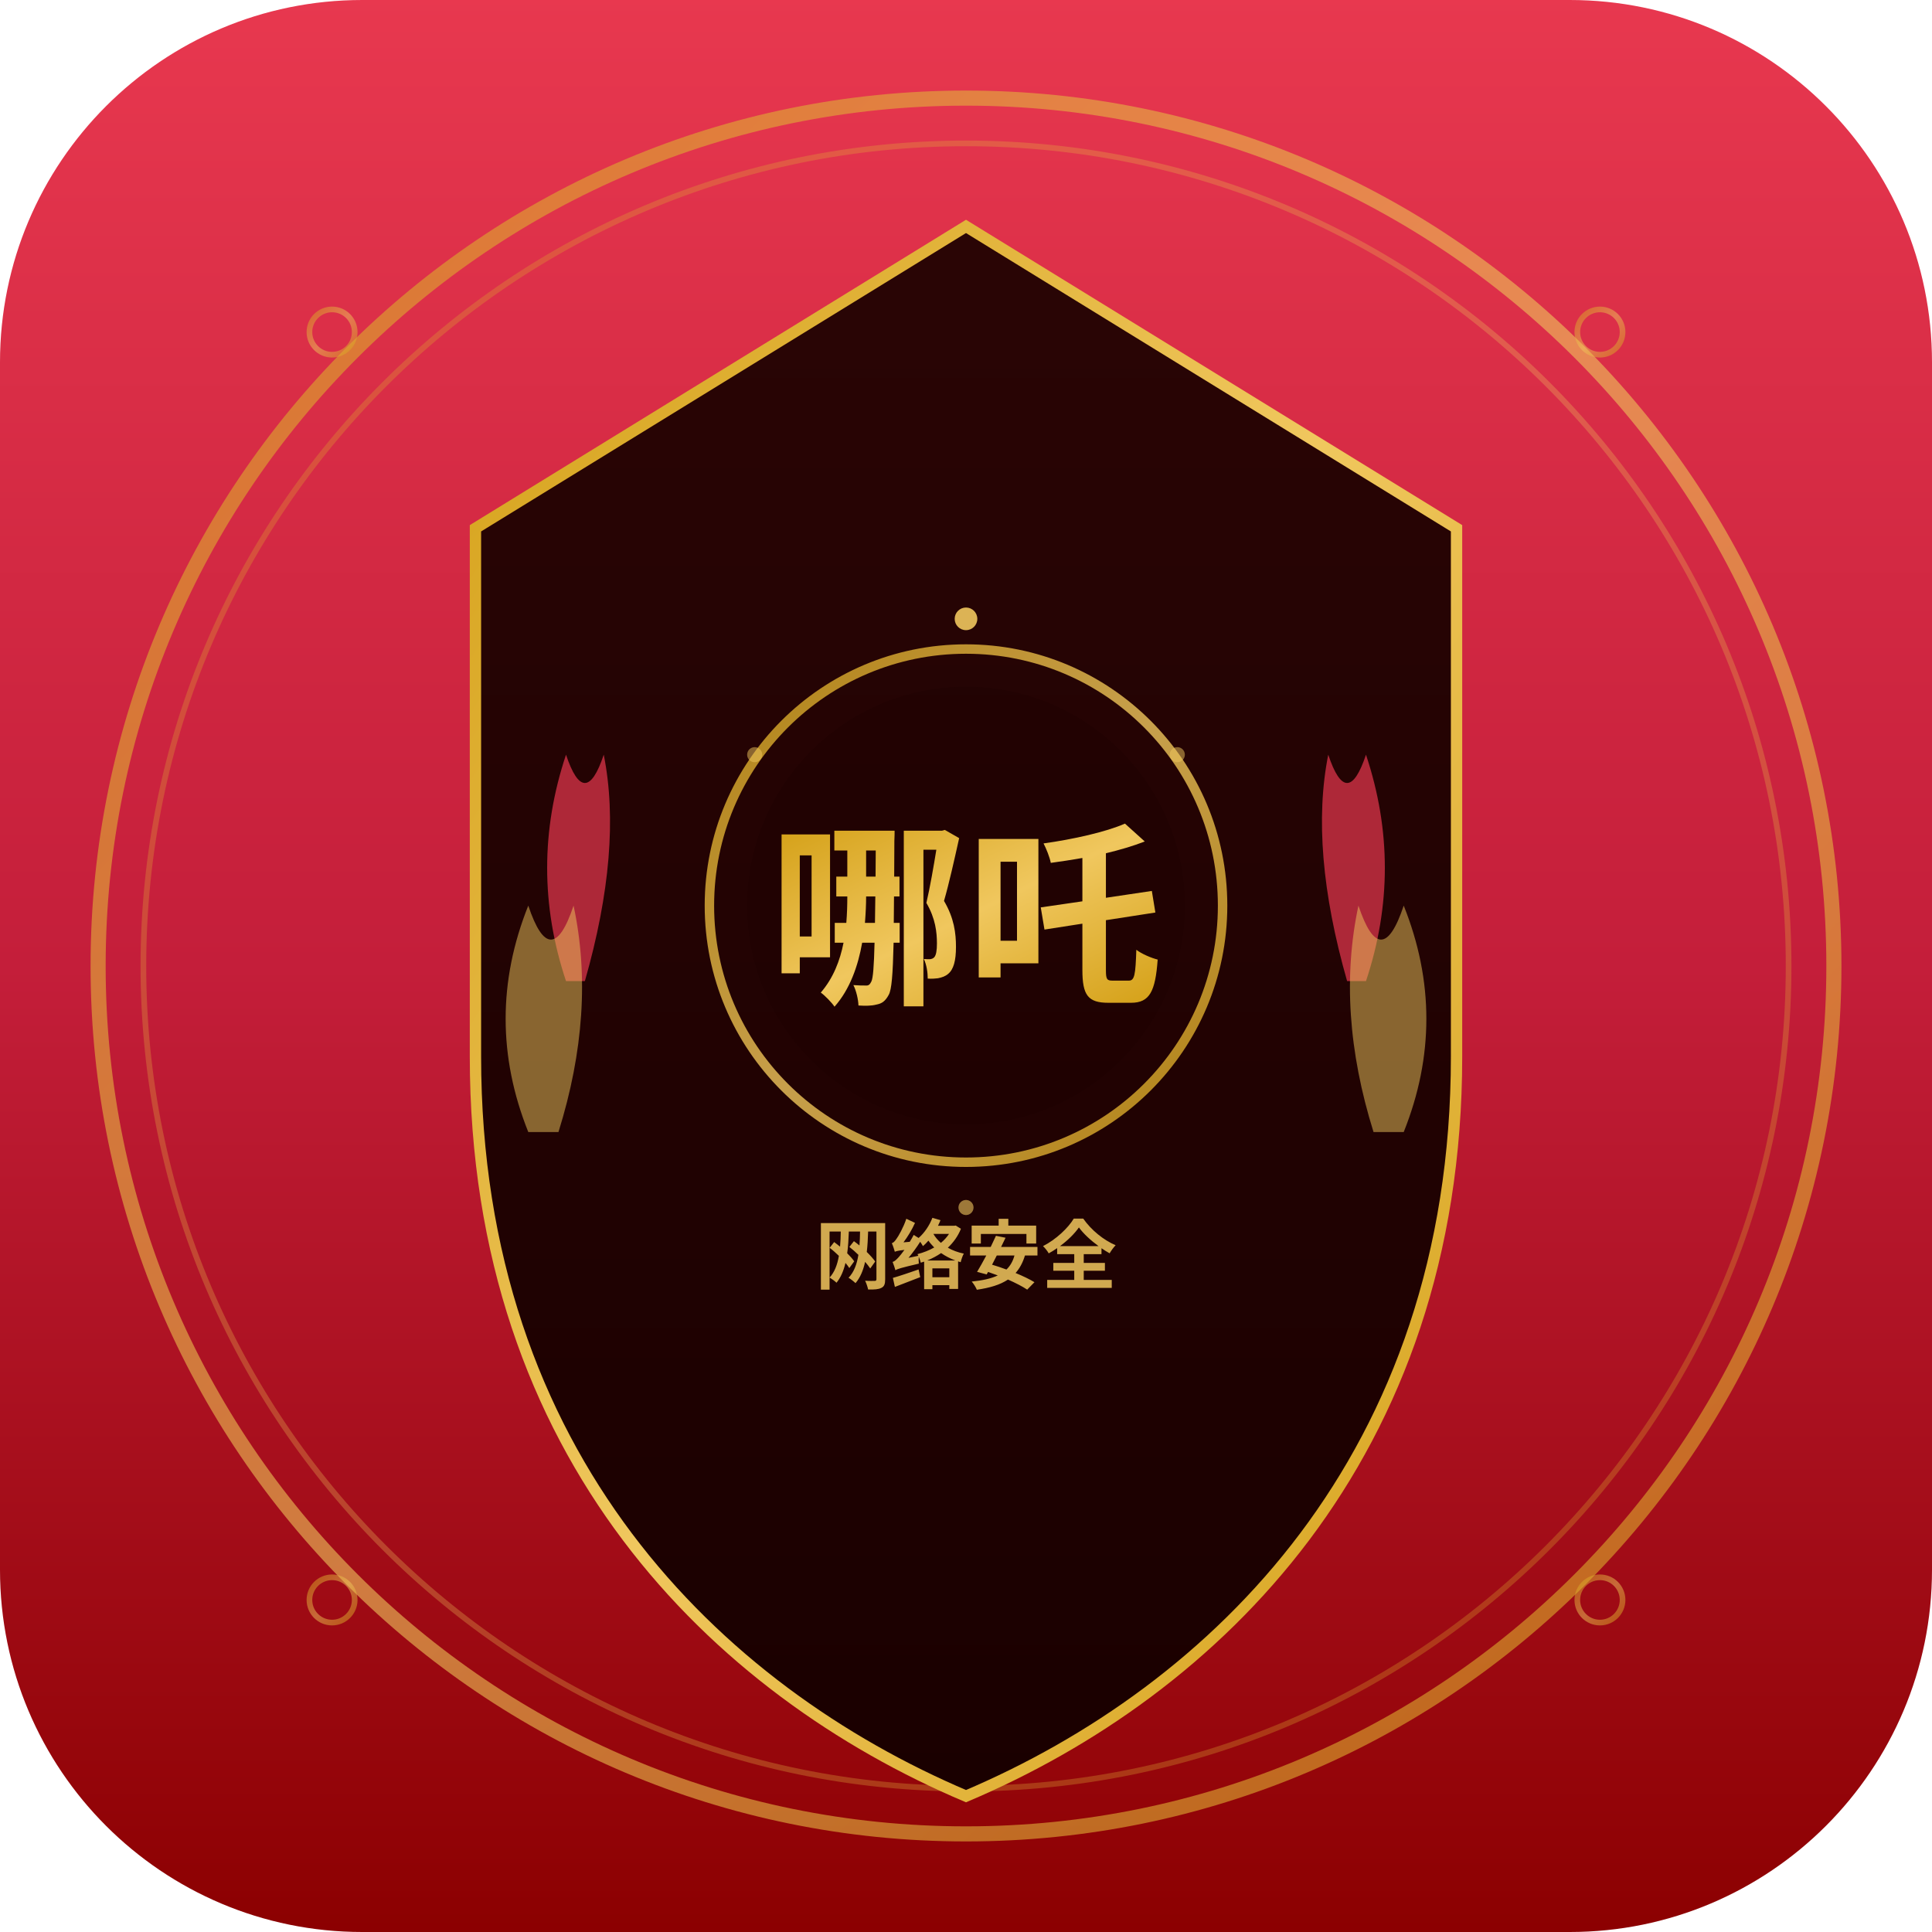
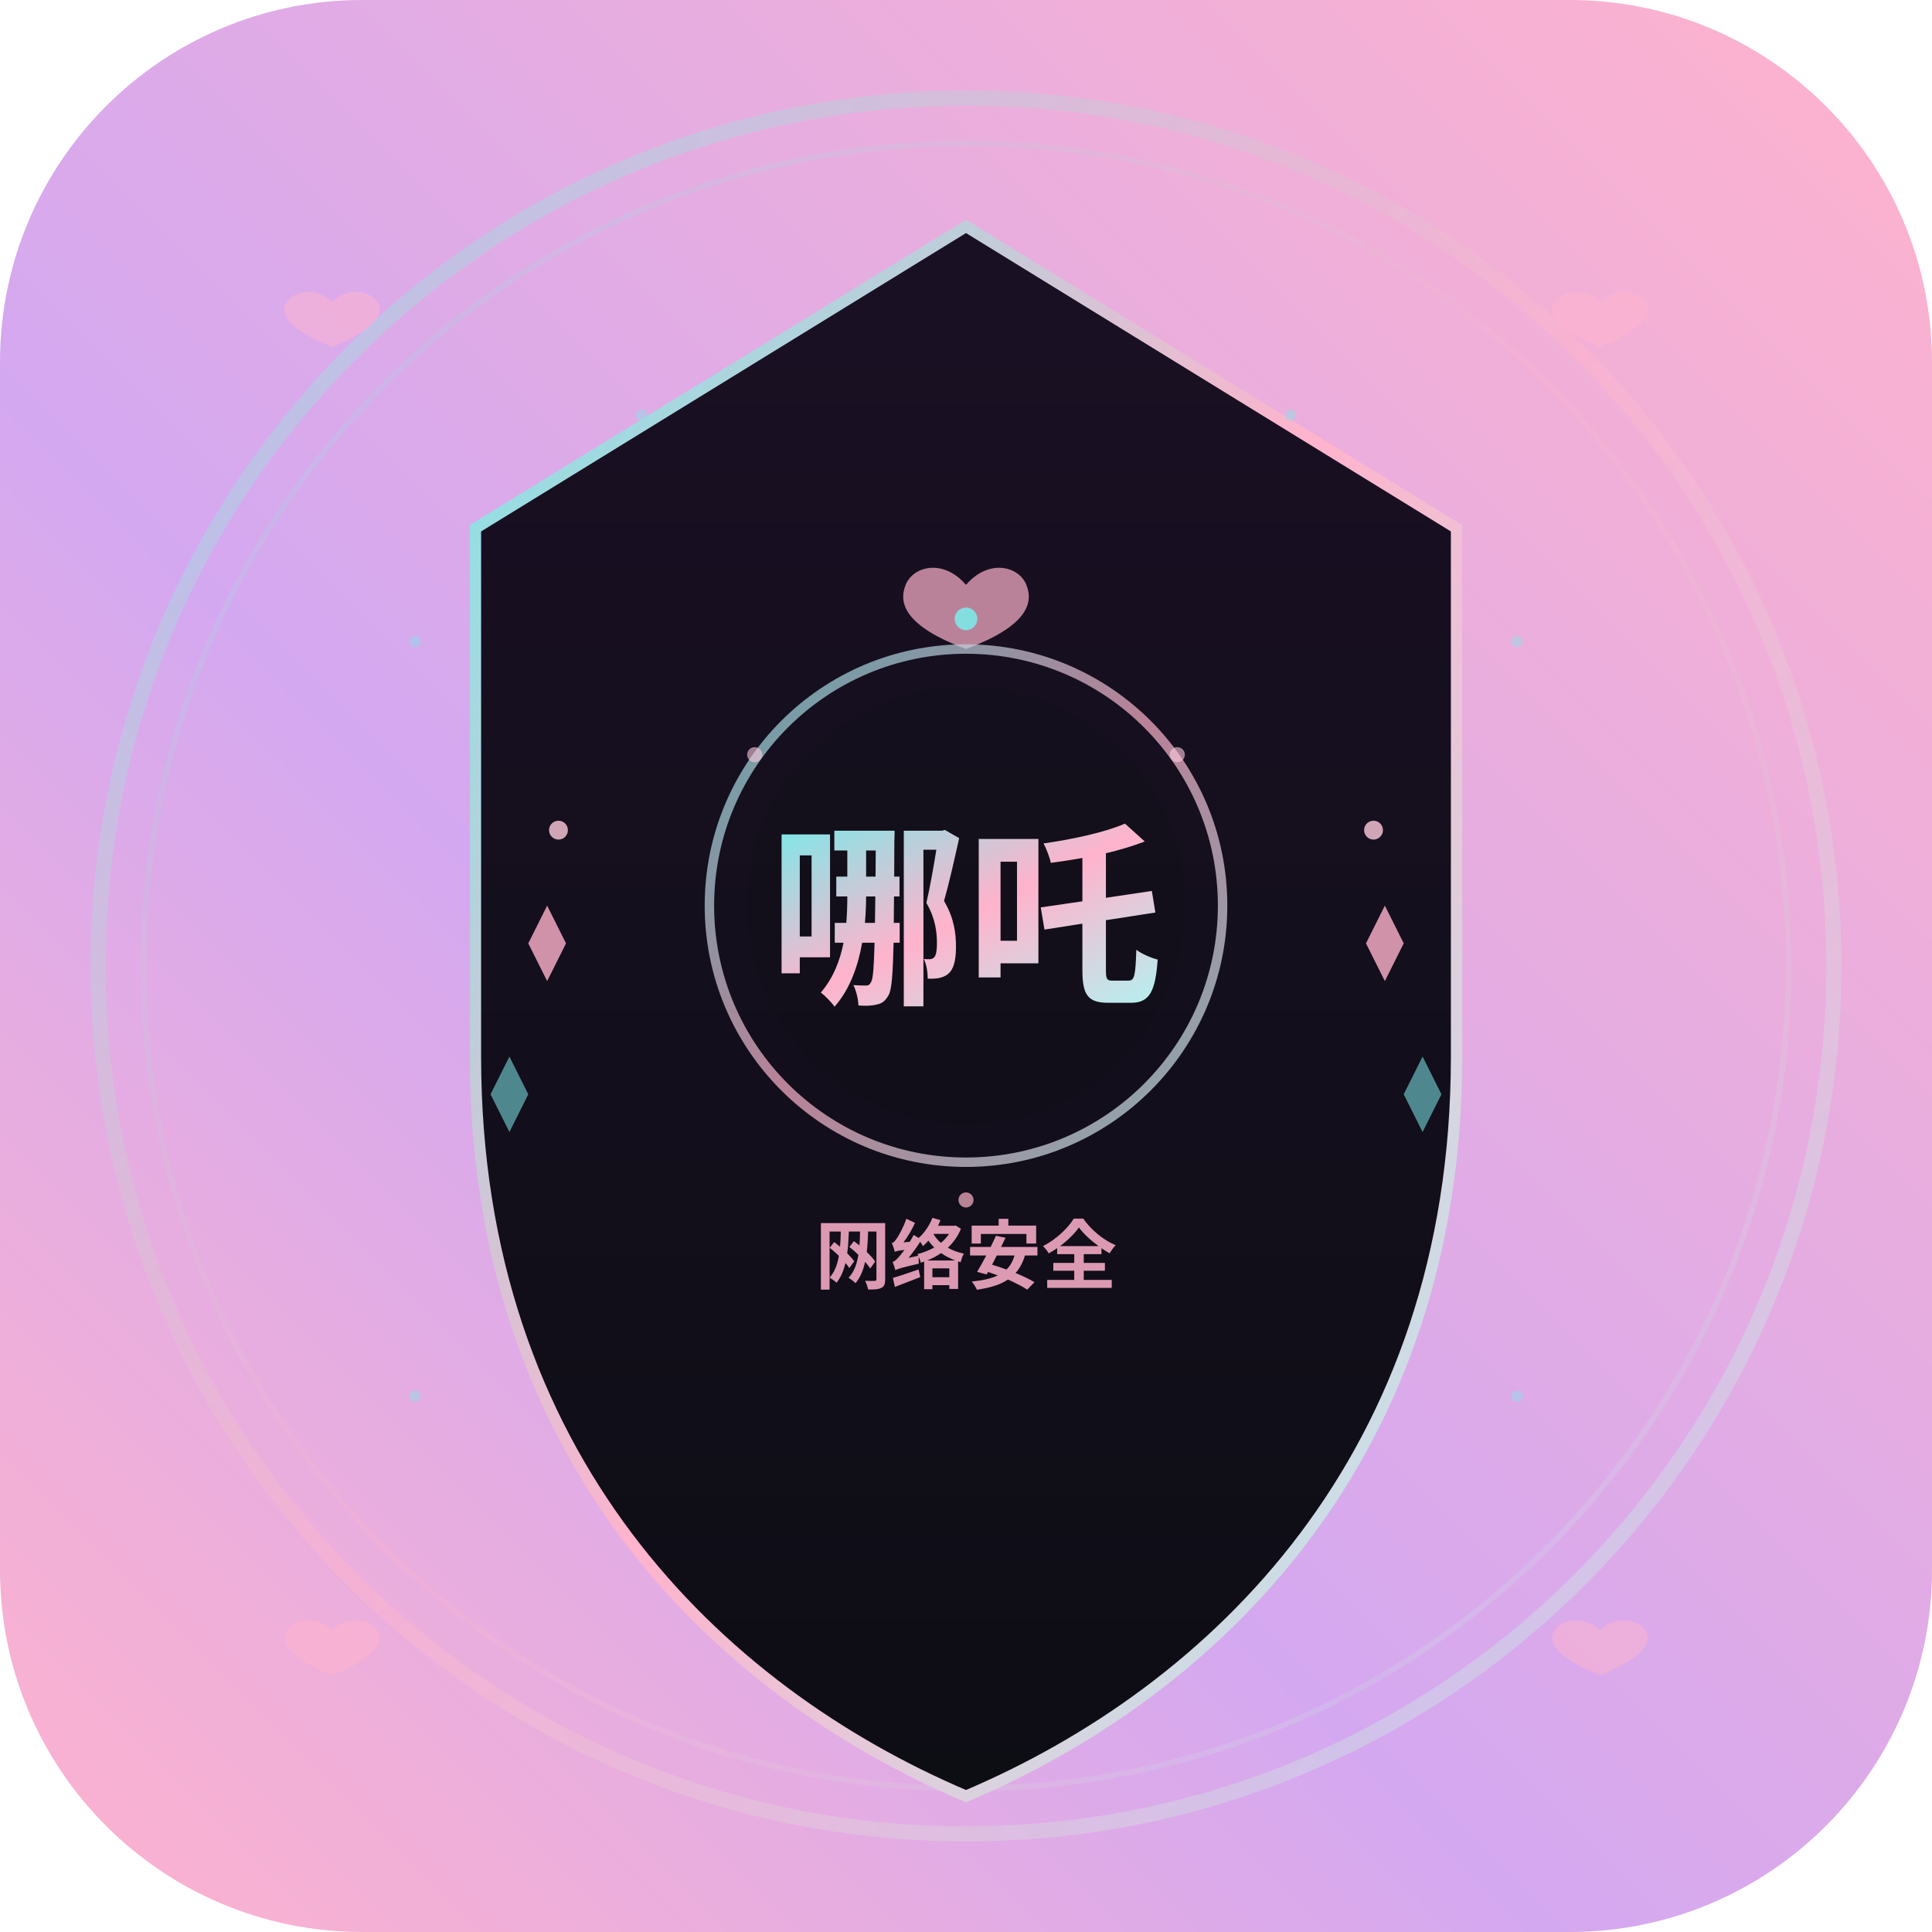
<svg xmlns="http://www.w3.org/2000/svg" viewBox="0 0 512 512">
  <defs>
-     <linearGradient id="bg" x1="0" y1="1" x2="0" y2="0">
-       <stop offset="0%" stop-color="#8b0000" />
-       <stop offset="50%" stop-color="#c41e3a" />
-       <stop offset="100%" stop-color="#e8384f" />
+     <linearGradient id="bg" x1="0" y1="1" x2="1" y2="0">
+       <stop offset="0%" stop-color="#ffb3cc" />
+       <stop offset="40%" stop-color="#d4a8f0" />
+       <stop offset="100%" stop-color="#ffb3cc" />
    </linearGradient>
-     <linearGradient id="gold" x1="0" y1="0" x2="1" y2="1">
-       <stop offset="0%" stop-color="#d4a017" />
-       <stop offset="50%" stop-color="#f0c75e" />
-       <stop offset="100%" stop-color="#d4a017" />
+     <linearGradient id="accent" x1="0" y1="0" x2="1" y2="1">
+       <stop offset="0%" stop-color="#7ee8e8" />
+       <stop offset="50%" stop-color="#ffb3cc" />
+       <stop offset="100%" stop-color="#b5f0f0" />
    </linearGradient>
    <linearGradient id="inner" x1="0" y1="1" x2="0" y2="0">
-       <stop offset="0%" stop-color="#1a0000" />
-       <stop offset="100%" stop-color="#2a0505" />
+       <stop offset="0%" stop-color="#0d0d14" />
+       <stop offset="100%" stop-color="#1a1024" />
    </linearGradient>
  </defs>
  <rect width="512" height="512" rx="96" fill="url(#bg)" />
-   <circle cx="256" cy="256" r="230" fill="none" stroke="url(#gold)" stroke-width="4" opacity="0.6" />
-   <circle cx="256" cy="256" r="218" fill="none" stroke="url(#gold)" stroke-width="1.5" opacity="0.3" />
-   <path d="M256 60 L386 140 L386 280 C386 386 322 448 256 476 C190 448 126 386 126 280 L126 140 Z" fill="url(#inner)" stroke="url(#gold)" stroke-width="3" />
-   <path d="M150 260 Q140 230 150 200 Q155 215 160 200 Q165 225 155 260" fill="#e8384f" opacity="0.7" />
-   <path d="M140 300 Q128 270 140 240 Q146 258 152 240 Q158 268 148 300" fill="#f0c75e" opacity="0.5" />
-   <path d="M362 260 Q372 230 362 200 Q357 215 352 200 Q347 225 357 260" fill="#e8384f" opacity="0.7" />
-   <path d="M372 300 Q384 270 372 240 Q366 258 360 240 Q354 268 364 300" fill="#f0c75e" opacity="0.5" />
-   <circle cx="256" cy="240" r="68" fill="none" stroke="url(#gold)" stroke-width="2.5" opacity="0.8" />
-   <circle cx="256" cy="240" r="58" fill="#1a0000" opacity="0.3" />
-   <text x="256" y="262" text-anchor="middle" font-family="PingFang SC,STSong,SimSun,serif" font-size="52" font-weight="900" fill="url(#gold)">哪吒</text>
-   <text x="256" y="340" text-anchor="middle" font-family="PingFang SC,STSong,SimSun,serif" font-size="20" font-weight="700" fill="#f0c75e" opacity="0.85">网络安全</text>
-   <circle cx="256" cy="164" r="3" fill="#f0c75e" opacity="0.9" />
-   <circle cx="256" cy="320" r="2" fill="#f0c75e" opacity="0.6" />
-   <circle cx="200" cy="200" r="2" fill="#f0c75e" opacity="0.5" />
-   <circle cx="312" cy="200" r="2" fill="#f0c75e" opacity="0.5" />
-   <circle cx="88" cy="88" r="6" fill="none" stroke="url(#gold)" stroke-width="1.5" opacity="0.5" />
-   <circle cx="424" cy="88" r="6" fill="none" stroke="url(#gold)" stroke-width="1.5" opacity="0.5" />
-   <circle cx="88" cy="424" r="6" fill="none" stroke="url(#gold)" stroke-width="1.5" opacity="0.5" />
-   <circle cx="424" cy="424" r="6" fill="none" stroke="url(#gold)" stroke-width="1.5" opacity="0.5" />
+   <circle cx="256" cy="256" r="230" fill="none" stroke="url(#accent)" stroke-width="4" opacity="0.5" />
+   <circle cx="256" cy="256" r="218" fill="none" stroke="url(#accent)" stroke-width="1.5" opacity="0.25" />
+   <path d="M256 60 L386 140 L386 280 C386 386 322 448 256 476 C190 448 126 386 126 280 L126 140 Z" fill="url(#inner)" stroke="url(#accent)" stroke-width="3" />
+   <g opacity="0.8">
+     <path d="M140 250 L145 240 L150 250 L145 260 Z" fill="#ffb3cc" />
+     <path d="M130 290 L135 280 L140 290 L135 300 Z" fill="#7ee8e8" opacity="0.7" />
+     <circle cx="148" cy="220" r="2.5" fill="#ffccdd" />
+   </g>
+   <g opacity="0.8">
+     <path d="M372 250 L367 240 L362 250 L367 260 Z" fill="#ffb3cc" />
+     <path d="M382 290 L377 280 L372 290 L377 300 Z" fill="#7ee8e8" opacity="0.7" />
+     <circle cx="364" cy="220" r="2.5" fill="#ffccdd" />
+   </g>
+   <path d="M256 155 C250 148 242 150 240 155 C238 160 240 166 256 172 C272 166 274 160 272 155 C270 150 262 148 256 155 Z" fill="#ffb3cc" opacity="0.7" />
+   <circle cx="256" cy="240" r="68" fill="none" stroke="url(#accent)" stroke-width="2.5" opacity="0.7" />
+   <circle cx="256" cy="240" r="58" fill="#0d0d14" opacity="0.3" />
+   <text x="256" y="262" text-anchor="middle" font-family="PingFang SC,STSong,SimSun,serif" font-size="52" font-weight="900" fill="url(#accent)">哪吒</text>
+   <text x="256" y="340" text-anchor="middle" font-family="PingFang SC,STSong,SimSun,serif" font-size="20" font-weight="700" fill="#ffb3cc" opacity="0.85">网络安全</text>
+   <circle cx="256" cy="164" r="3" fill="#7ee8e8" opacity="0.9" />
+   <circle cx="256" cy="318" r="2" fill="#ffb3cc" opacity="0.7" />
+   <circle cx="200" cy="200" r="2" fill="#ffccdd" opacity="0.6" />
+   <circle cx="312" cy="200" r="2" fill="#ffccdd" opacity="0.6" />
+   <g opacity="0.5" fill="#ffb3cc">
+     <path d="M88 80 C84 76 78 77 76 80 C74 83 76 87 88 92 C100 87 102 83 100 80 C98 77 92 76 88 80 Z" />
+     <path d="M424 80 C420 76 414 77 412 80 C410 83 412 87 424 92 C436 87 438 83 436 80 C434 77 428 76 424 80 Z" />
+     <path d="M88 432 C84 428 78 429 76 432 C74 435 76 439 88 444 C100 439 102 435 100 432 C98 429 92 428 88 432 Z" />
+     <path d="M424 432 C420 428 414 429 412 432 C410 435 412 439 424 444 C436 439 438 435 436 432 C434 429 428 428 424 432 Z" />
+   </g>
+   <g fill="#7ee8e8" opacity="0.4">
+     <circle cx="110" cy="170" r="1.5" />
+     <circle cx="402" cy="170" r="1.5" />
+     <circle cx="110" cy="370" r="1.5" />
+     <circle cx="402" cy="370" r="1.5" />
+     <circle cx="170" cy="110" r="1.5" />
+     <circle cx="342" cy="110" r="1.5" />
+   </g>
</svg>
